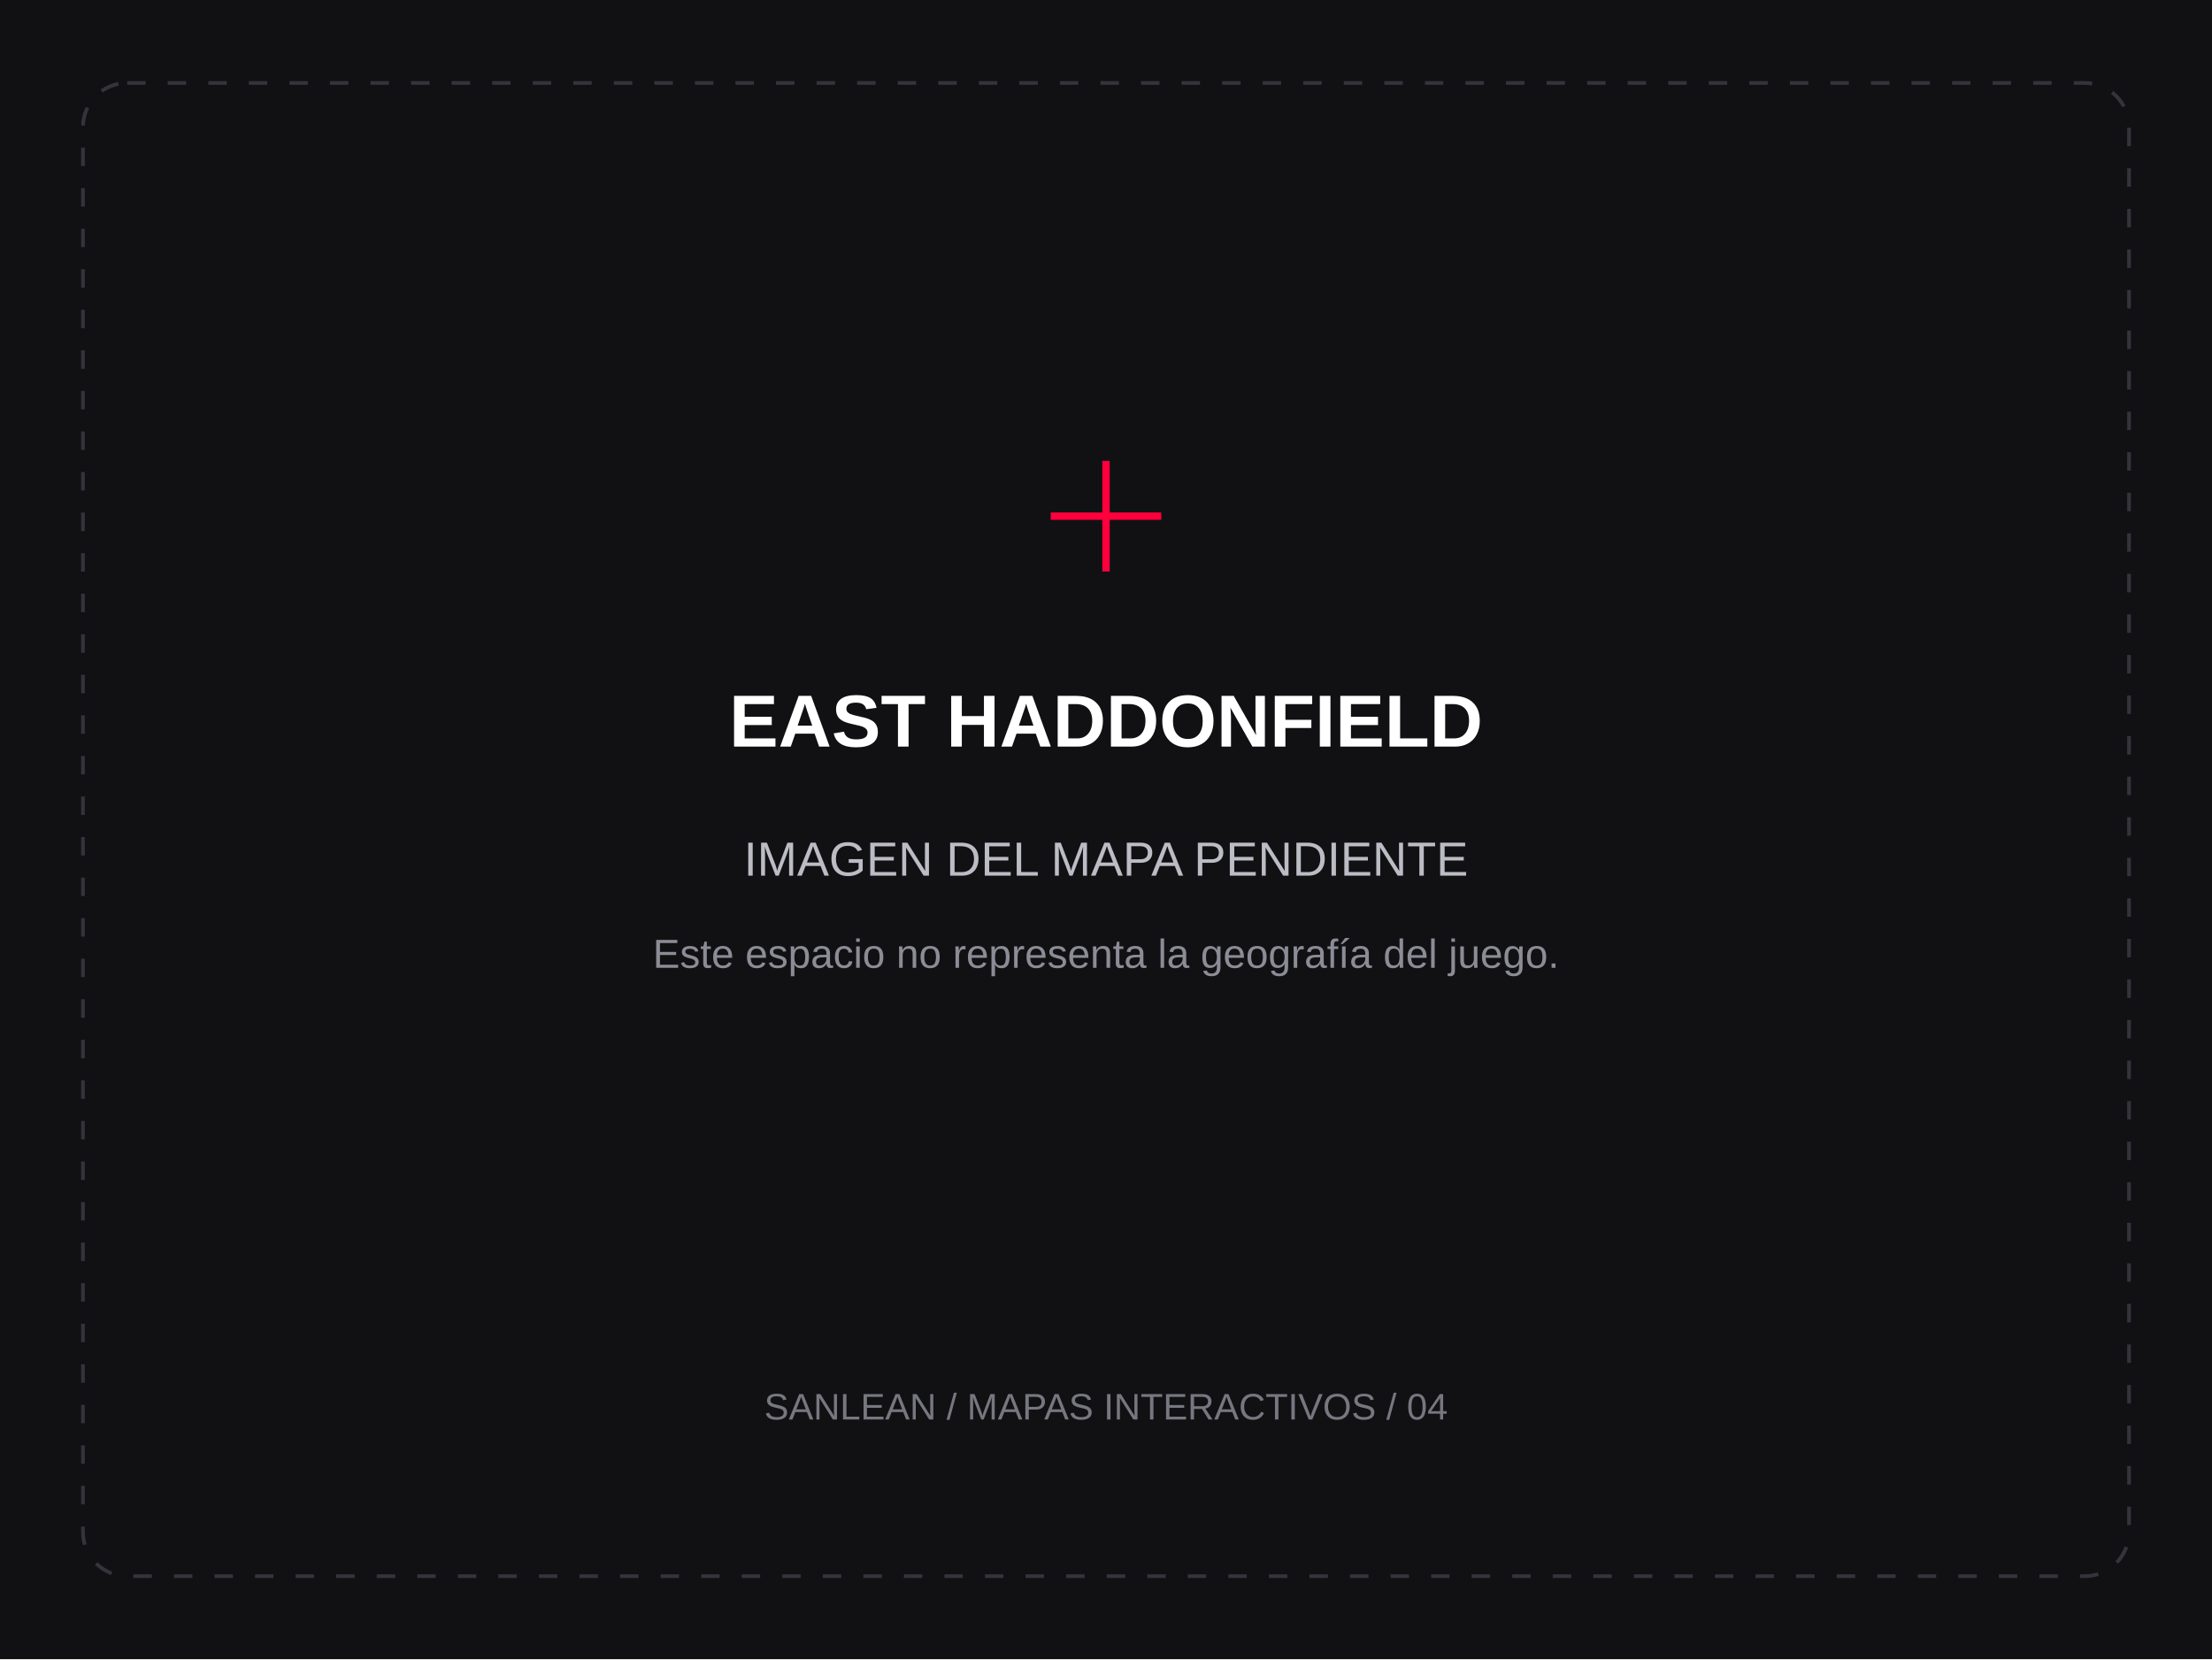
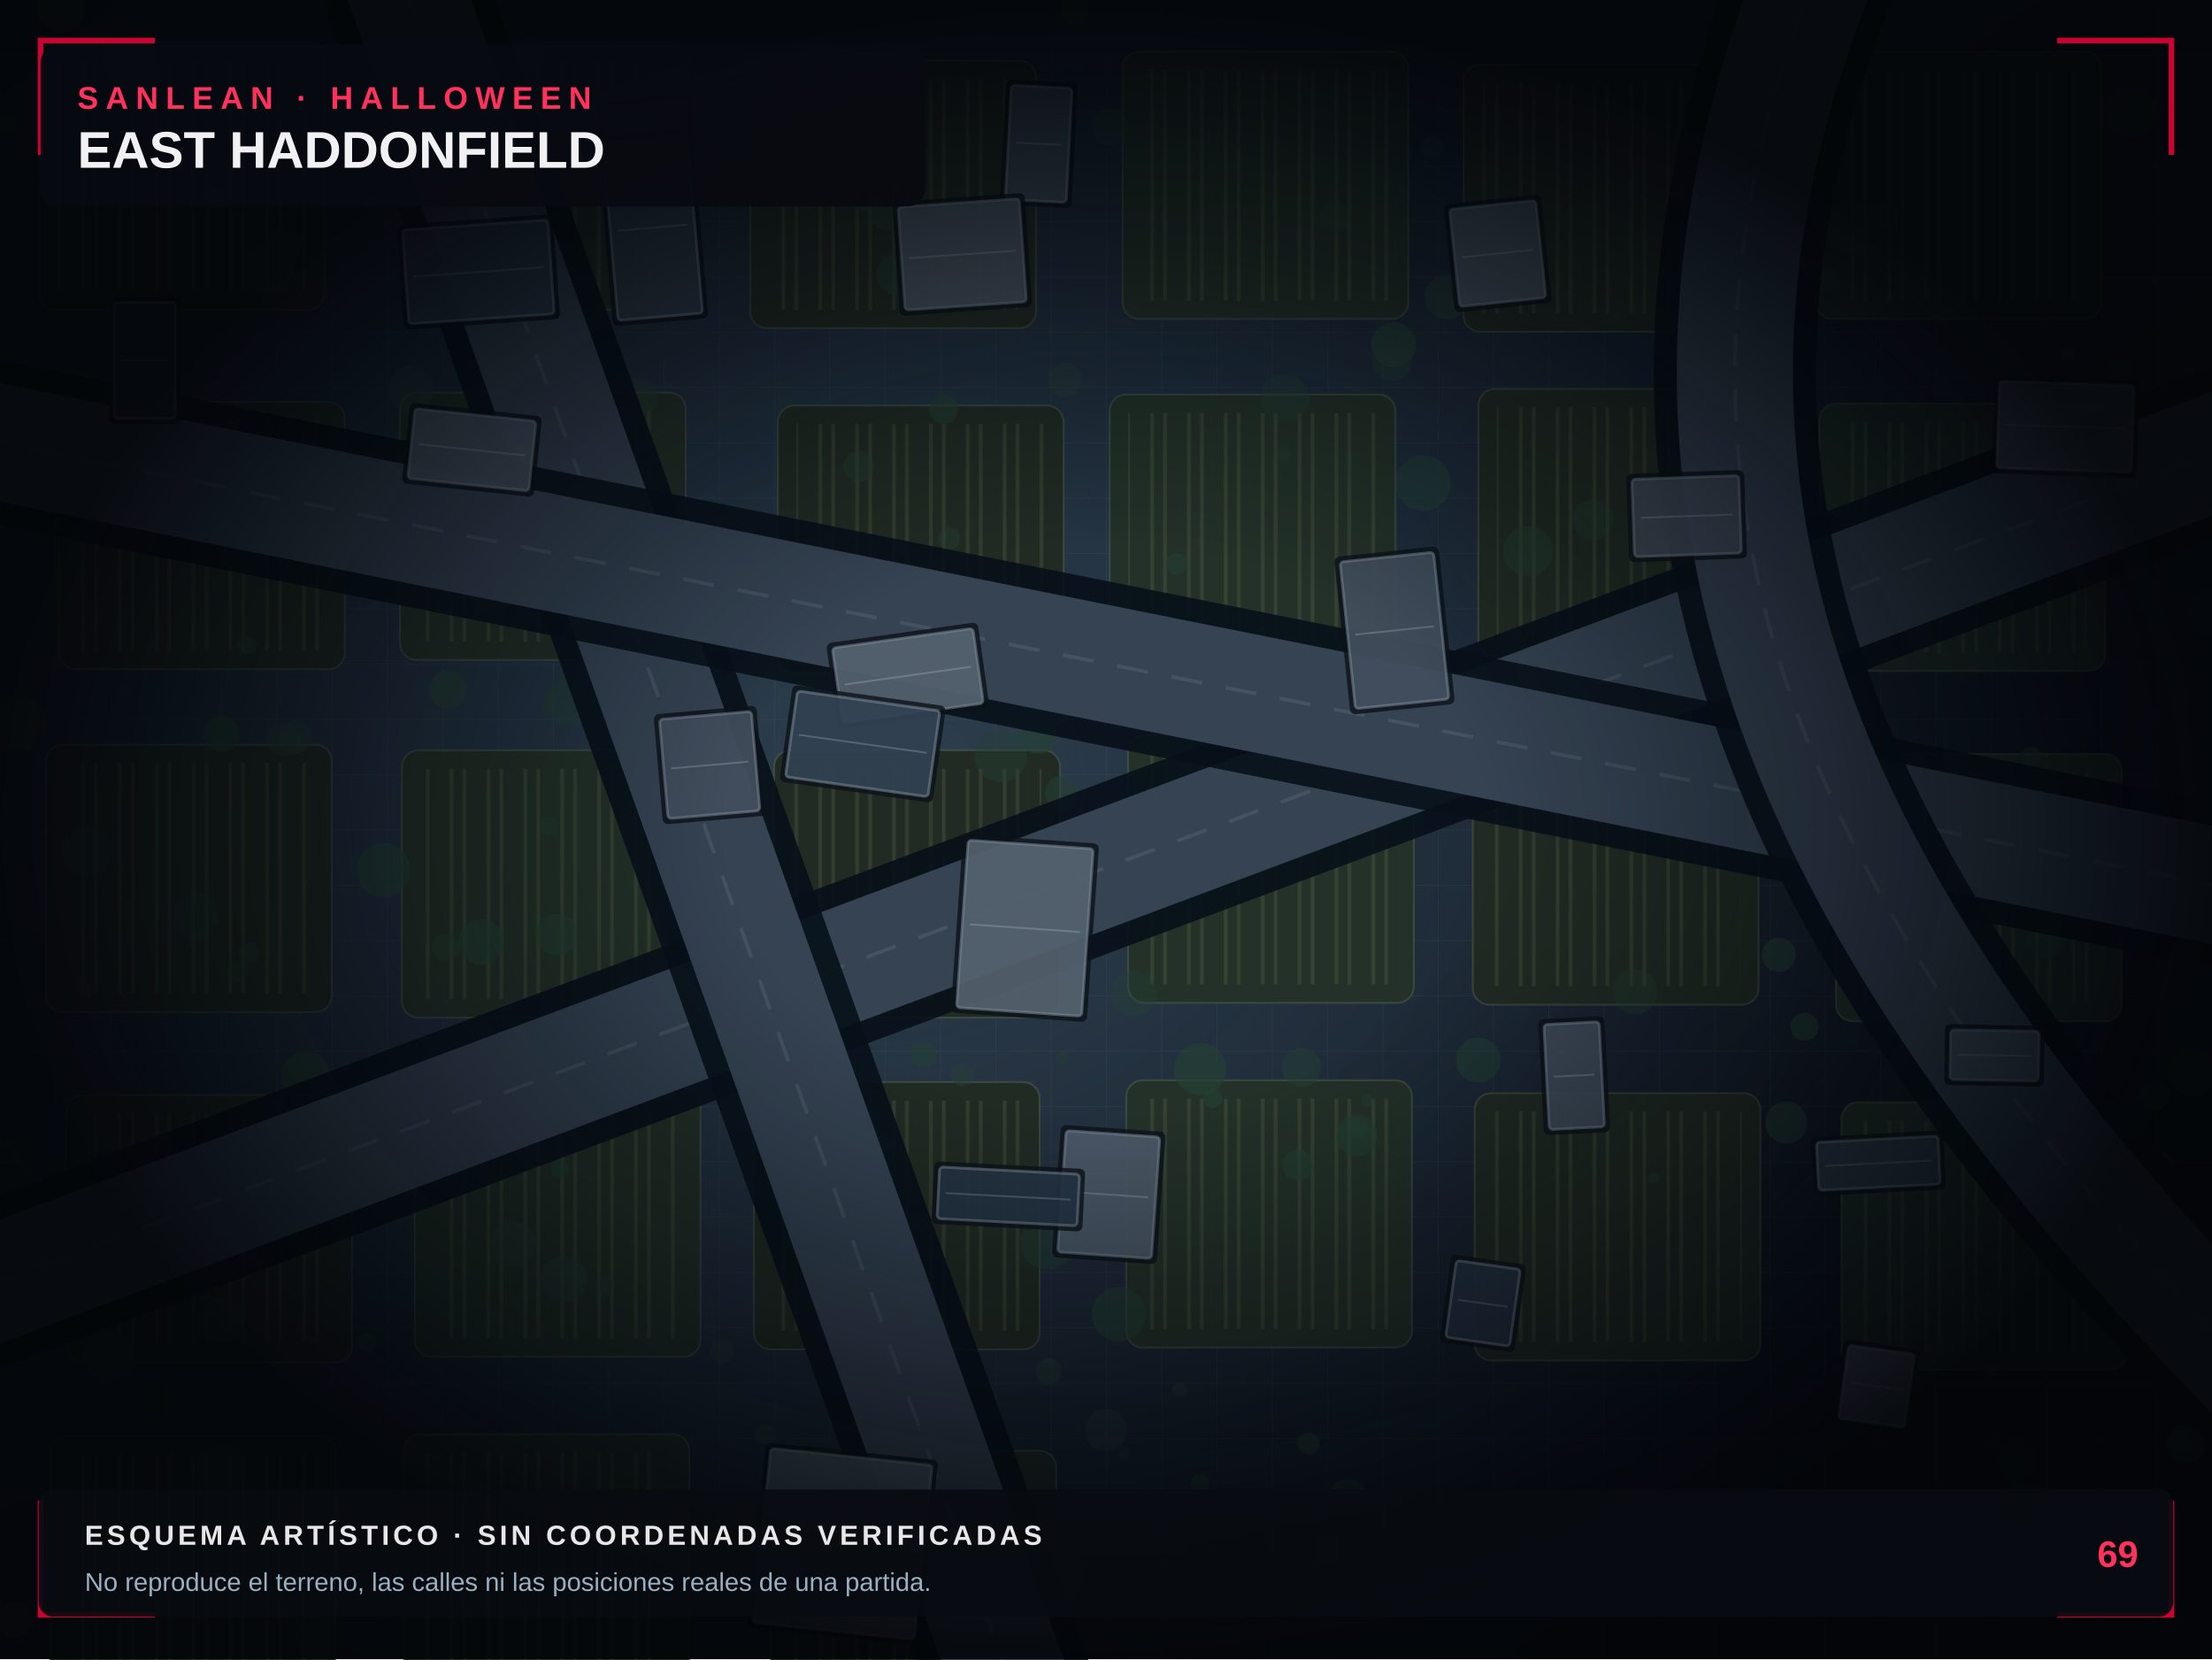
- <svg xmlns="http://www.w3.org/2000/svg" width="1200" height="900" viewBox="0 0 1200 900" role="img" aria-label="East Haddonfield: imagen de mapa pendiente">
-   <rect width="1200" height="900" fill="#111114" />
-   <rect x="45" y="45" width="1110" height="810" rx="24" fill="none" stroke="#34343b" stroke-width="2" stroke-dasharray="10 12" />
-   <path d="M570 280h60m-30-30v60" stroke="#ff003c" stroke-width="4" />
-   <text x="600" y="405" text-anchor="middle" fill="#fff" font-family="Arial,sans-serif" font-size="40" font-weight="700">EAST HADDONFIELD</text>
-   <text x="600" y="475" text-anchor="middle" fill="#bbbcc4" font-family="Arial,sans-serif" font-size="26">IMAGEN DEL MAPA PENDIENTE</text>
-   <text x="600" y="525" text-anchor="middle" fill="#8c8c96" font-family="Arial,sans-serif" font-size="22">Este espacio no representa la geografía del juego.</text>
-   <text x="600" y="770" text-anchor="middle" fill="#777780" font-family="Arial,sans-serif" font-size="20">SANLEAN / MAPAS INTERACTIVOS / 04</text>
+ <svg xmlns="http://www.w3.org/2000/svg" width="1200" height="900" viewBox="0 0 1200 900" role="img" aria-label="EAST HADDONFIELD: interpretación visual no geográfica, realizada por SanLean">
+   <defs>
+     <linearGradient id="night" x1="0" y1="0" x2="1" y2="1">
+       <stop stop-color="#101e2c" />
+       <stop offset=".55" stop-color="#121b28" />
+       <stop offset="1" stop-color="#070b13" />
+     </linearGradient>
+     <radialGradient id="glow">
+       <stop stop-color="#536e80" stop-opacity=".42" />
+       <stop offset="1" stop-color="#536e80" stop-opacity="0" />
+     </radialGradient>
+     <radialGradient id="vignette">
+       <stop offset=".34" stop-color="#01050a" stop-opacity="0" />
+       <stop offset="1" stop-color="#020408" stop-opacity=".91" />
+     </radialGradient>
+     <pattern id="lines" width="30" height="30" patternUnits="userSpaceOnUse">
+       <path d="M30 0H0V30" fill="none" stroke="#87a6ce" stroke-opacity=".065" stroke-width="1" />
+     </pattern>
+     <pattern id="crops" width="20" height="20" patternUnits="userSpaceOnUse">
+       <path d="M5 0V20M12 0V20" stroke="#7f875d" stroke-opacity=".28" stroke-width="2" />
+     </pattern>
+   </defs>
+   <rect width="1200" height="900" fill="url(#night)" />
+   <ellipse cx="480" cy="425" rx="650" ry="570" fill="url(#glow)" />
+   <rect width="1200" height="900" fill="url(#lines)" />
+   <g>
+     <rect x="21" y="23" width="155" height="145" rx="9" fill="#212b23" stroke="#53634e" stroke-opacity=".5" />
+     <rect x="31" y="33" width="135" height="125" fill="url(#crops)" opacity=".7" />
+   </g>
+   <g>
+     <rect x="219" y="23" width="155" height="145" rx="9" fill="#233128" stroke="#53634e" stroke-opacity=".5" />
+     <rect x="229" y="33" width="135" height="125" fill="url(#crops)" opacity=".7" />
+   </g>
+   <g>
+     <rect x="407" y="33" width="155" height="145" rx="9" fill="#212b23" stroke="#53634e" stroke-opacity=".5" />
+     <rect x="417" y="43" width="135" height="125" fill="url(#crops)" opacity=".7" />
+   </g>
+   <g>
+     <rect x="609" y="28" width="155" height="145" rx="9" fill="#233128" stroke="#53634e" stroke-opacity=".5" />
+     <rect x="619" y="38" width="135" height="125" fill="url(#crops)" opacity=".7" />
+   </g>
+   <g>
+     <rect x="794" y="35" width="155" height="145" rx="9" fill="#212b23" stroke="#53634e" stroke-opacity=".5" />
+     <rect x="804" y="45" width="135" height="125" fill="url(#crops)" opacity=".7" />
+   </g>
+   <g>
+     <rect x="985" y="28" width="155" height="145" rx="9" fill="#233128" stroke="#53634e" stroke-opacity=".5" />
+     <rect x="995" y="38" width="135" height="125" fill="url(#crops)" opacity=".7" />
+   </g>
+   <g>
+     <rect x="32" y="218" width="155" height="145" rx="9" fill="#212b23" stroke="#53634e" stroke-opacity=".5" />
+     <rect x="42" y="228" width="135" height="125" fill="url(#crops)" opacity=".7" />
+   </g>
+   <g>
+     <rect x="217" y="213" width="155" height="145" rx="9" fill="#233128" stroke="#53634e" stroke-opacity=".5" />
+     <rect x="227" y="223" width="135" height="125" fill="url(#crops)" opacity=".7" />
+   </g>
+   <g>
+     <rect x="422" y="220" width="155" height="145" rx="9" fill="#212b23" stroke="#53634e" stroke-opacity=".5" />
+     <rect x="432" y="230" width="135" height="125" fill="url(#crops)" opacity=".7" />
+   </g>
+   <g>
+     <rect x="602" y="214" width="155" height="145" rx="9" fill="#233128" stroke="#53634e" stroke-opacity=".5" />
+     <rect x="612" y="224" width="135" height="125" fill="url(#crops)" opacity=".7" />
+   </g>
+   <g>
+     <rect x="802" y="211" width="155" height="145" rx="9" fill="#212b23" stroke="#53634e" stroke-opacity=".5" />
+     <rect x="812" y="221" width="135" height="125" fill="url(#crops)" opacity=".7" />
+   </g>
+   <g>
+     <rect x="987" y="219" width="155" height="145" rx="9" fill="#233128" stroke="#53634e" stroke-opacity=".5" />
+     <rect x="997" y="229" width="135" height="125" fill="url(#crops)" opacity=".7" />
+   </g>
+   <g>
+     <rect x="25" y="404" width="155" height="145" rx="9" fill="#212b23" stroke="#53634e" stroke-opacity=".5" />
+     <rect x="35" y="414" width="135" height="125" fill="url(#crops)" opacity=".7" />
+   </g>
+   <g>
+     <rect x="218" y="407" width="155" height="145" rx="9" fill="#233128" stroke="#53634e" stroke-opacity=".5" />
+     <rect x="228" y="417" width="135" height="125" fill="url(#crops)" opacity=".7" />
+   </g>
+   <g>
+     <rect x="420" y="407" width="155" height="145" rx="9" fill="#212b23" stroke="#53634e" stroke-opacity=".5" />
+     <rect x="430" y="417" width="135" height="125" fill="url(#crops)" opacity=".7" />
+   </g>
+   <g>
+     <rect x="612" y="399" width="155" height="145" rx="9" fill="#233128" stroke="#53634e" stroke-opacity=".5" />
+     <rect x="622" y="409" width="135" height="125" fill="url(#crops)" opacity=".7" />
+   </g>
+   <g>
+     <rect x="799" y="400" width="155" height="145" rx="9" fill="#212b23" stroke="#53634e" stroke-opacity=".5" />
+     <rect x="809" y="410" width="135" height="125" fill="url(#crops)" opacity=".7" />
+   </g>
+   <g>
+     <rect x="996" y="409" width="155" height="145" rx="9" fill="#233128" stroke="#53634e" stroke-opacity=".5" />
+     <rect x="1006" y="419" width="135" height="125" fill="url(#crops)" opacity=".7" />
+   </g>
+   <g>
+     <rect x="36" y="594" width="155" height="145" rx="9" fill="#212b23" stroke="#53634e" stroke-opacity=".5" />
+     <rect x="46" y="604" width="135" height="125" fill="url(#crops)" opacity=".7" />
+   </g>
+   <g>
+     <rect x="225" y="591" width="155" height="145" rx="9" fill="#233128" stroke="#53634e" stroke-opacity=".5" />
+     <rect x="235" y="601" width="135" height="125" fill="url(#crops)" opacity=".7" />
+   </g>
+   <g>
+     <rect x="409" y="587" width="155" height="145" rx="9" fill="#212b23" stroke="#53634e" stroke-opacity=".5" />
+     <rect x="419" y="597" width="135" height="125" fill="url(#crops)" opacity=".7" />
+   </g>
+   <g>
+     <rect x="611" y="586" width="155" height="145" rx="9" fill="#233128" stroke="#53634e" stroke-opacity=".5" />
+     <rect x="621" y="596" width="135" height="125" fill="url(#crops)" opacity=".7" />
+   </g>
+   <g>
+     <rect x="800" y="593" width="155" height="145" rx="9" fill="#212b23" stroke="#53634e" stroke-opacity=".5" />
+     <rect x="810" y="603" width="135" height="125" fill="url(#crops)" opacity=".7" />
+   </g>
+   <g>
+     <rect x="999" y="598" width="155" height="145" rx="9" fill="#233128" stroke="#53634e" stroke-opacity=".5" />
+     <rect x="1009" y="608" width="135" height="125" fill="url(#crops)" opacity=".7" />
+   </g>
+   <g>
+     <rect x="27" y="779" width="155" height="145" rx="9" fill="#212b23" stroke="#53634e" stroke-opacity=".5" />
+     <rect x="37" y="789" width="135" height="125" fill="url(#crops)" opacity=".7" />
+   </g>
+   <g>
+     <rect x="219" y="778" width="155" height="145" rx="9" fill="#233128" stroke="#53634e" stroke-opacity=".5" />
+     <rect x="229" y="788" width="135" height="125" fill="url(#crops)" opacity=".7" />
+   </g>
+   <g>
+     <rect x="418" y="787" width="155" height="145" rx="9" fill="#212b23" stroke="#53634e" stroke-opacity=".5" />
+     <rect x="428" y="797" width="135" height="125" fill="url(#crops)" opacity=".7" />
+   </g>
+   <circle cx="19" cy="392" r="4.4" fill="#244034" opacity="0.32" />
+   <circle cx="967" cy="359" r="4.4" fill="#244034" opacity="0.38" />
+   <circle cx="1041" cy="625" r="8.1" fill="#244034" opacity="0.53" />
+   <circle cx="713" cy="376" r="7.0" fill="#244034" opacity="0.46" />
+   <circle cx="756" cy="187" r="12.2" fill="#244034" opacity="0.65" />
+   <circle cx="63" cy="270" r="8.3" fill="#244034" opacity="0.34" />
+   <circle cx="550" cy="855" r="4.1" fill="#244034" opacity="0.60" />
+   <circle cx="1110" cy="509" r="10.9" fill="#244034" opacity="0.47" />
+   <circle cx="39" cy="214" r="13.9" fill="#244034" opacity="0.64" />
+   <circle cx="486" cy="471" r="3.5" fill="#244034" opacity="0.45" />
+   <circle cx="576" cy="574" r="3.4" fill="#244034" opacity="0.54" />
+   <circle cx="543" cy="410" r="14.2" fill="#244034" opacity="0.39" />
+   <circle cx="720" cy="841" r="6.0" fill="#244034" opacity="0.62" />
+   <circle cx="523" cy="790" r="5.8" fill="#244034" opacity="0.42" />
+   <circle cx="487" cy="149" r="11.3" fill="#244034" opacity="0.57" />
+   <circle cx="86" cy="760" r="9.1" fill="#244034" opacity="0.40" />
+   <circle cx="1177" cy="647" r="4.9" fill="#244034" opacity="0.54" />
+   <circle cx="829" cy="299" r="13.5" fill="#244034" opacity="0.50" />
+   <circle cx="766" cy="438" r="4.4" fill="#244034" opacity="0.39" />
+   <circle cx="969" cy="609" r="11.4" fill="#244034" opacity="0.60" />
+   <circle cx="488" cy="83" r="10.0" fill="#244034" opacity="0.46" />
+   <circle cx="4" cy="67" r="5.1" fill="#244034" opacity="0.62" />
+   <circle cx="980" cy="150" r="12.7" fill="#244034" opacity="0.48" />
+   <circle cx="153" cy="134" r="10.0" fill="#244034" opacity="0.57" />
+   <circle cx="7" cy="630" r="12.3" fill="#244034" opacity="0.43" />
+   <circle cx="965" cy="518" r="9.2" fill="#244034" opacity="0.63" />
+   <circle cx="160" cy="400" r="9.0" fill="#244034" opacity="0.50" />
+   <circle cx="306" cy="694" r="12.6" fill="#244034" opacity="0.56" />
+   <circle cx="134" cy="350" r="4.9" fill="#244034" opacity="0.64" />
+   <circle cx="522" cy="583" r="6.3" fill="#244034" opacity="0.46" />
+   <circle cx="772" cy="262" r="15.0" fill="#244034" opacity="0.57" />
+   <circle cx="574" cy="385" r="7.7" fill="#244034" opacity="0.64" />
+   <circle cx="696" cy="246" r="4.3" fill="#244034" opacity="0.33" />
+   <circle cx="553" cy="464" r="10.2" fill="#244034" opacity="0.66" />
+   <circle cx="698" cy="431" r="14.6" fill="#244034" opacity="0.39" />
+   <circle cx="563" cy="399" r="10.0" fill="#244034" opacity="0.61" />
+   <circle cx="120" cy="716" r="12.6" fill="#244034" opacity="0.59" />
+   <circle cx="1183" cy="782" r="6.1" fill="#244034" opacity="0.55" />
+   <circle cx="802" cy="575" r="12.2" fill="#244034" opacity="0.51" />
+   <circle cx="706" cy="579" r="10.6" fill="#244034" opacity="0.47" />
+   <circle cx="607" cy="713" r="14.7" fill="#244034" opacity="0.57" />
+   <circle cx="1149" cy="840" r="8.3" fill="#244034" opacity="0.45" />
+   <circle cx="515" cy="292" r="6.0" fill="#244034" opacity="0.42" />
+   <circle cx="243" cy="374" r="10.3" fill="#244034" opacity="0.66" />
+   <circle cx="106" cy="497" r="12.6" fill="#244034" opacity="0.34" />
+   <circle cx="588" cy="473" r="9.6" fill="#244034" opacity="0.52" />
+   <circle cx="602" cy="69" r="10.0" fill="#244034" opacity="0.46" />
+   <circle cx="1197" cy="697" r="5.7" fill="#244034" opacity="0.50" />
+   <circle cx="1094" cy="793" r="10.6" fill="#244034" opacity="0.43" />
+   <circle cx="201" cy="110" r="3.7" fill="#244034" opacity="0.60" />
+   <circle cx="1141" cy="434" r="3.6" fill="#244034" opacity="0.36" />
+   <circle cx="344" cy="380" r="10.7" fill="#244034" opacity="0.47" />
+   <circle cx="145" cy="146" r="13.7" fill="#244034" opacity="0.61" />
+   <circle cx="434" cy="827" r="6.3" fill="#244034" opacity="0.39" />
+   <circle cx="697" cy="216" r="13.3" fill="#244034" opacity="0.37" />
+   <circle cx="392" cy="733" r="6.4" fill="#244034" opacity="0.35" />
+   <circle cx="308" cy="381" r="12.6" fill="#244034" opacity="0.50" />
+   <circle cx="651" cy="805" r="5.2" fill="#244034" opacity="0.37" />
+   <circle cx="298" cy="197" r="14.9" fill="#244034" opacity="0.49" />
+   <circle cx="755" cy="196" r="10.7" fill="#244034" opacity="0.39" />
+   <circle cx="681" cy="356" r="6.2" fill="#244034" opacity="0.36" />
+   <circle cx="710" cy="783" r="6.0" fill="#244034" opacity="0.58" />
+   <circle cx="208" cy="472" r="14.6" fill="#244034" opacity="0.65" />
+   <circle cx="328" cy="697" r="4.3" fill="#244034" opacity="0.55" />
+   <circle cx="390" cy="517" r="10.8" fill="#244034" opacity="0.66" />
+   <circle cx="135" cy="517" r="5.8" fill="#244034" opacity="0.47" />
+   <circle cx="302" cy="507" r="11.2" fill="#244034" opacity="0.54" />
+   <circle cx="261" cy="511" r="12.3" fill="#244034" opacity="0.62" />
+   <circle cx="156" cy="258" r="10.0" fill="#244034" opacity="0.54" />
+   <circle cx="897" cy="639" r="3.1" fill="#244034" opacity="0.50" />
+   <circle cx="446" cy="87" r="5.7" fill="#244034" opacity="0.49" />
+   <circle cx="736" cy="612" r="5.8" fill="#244034" opacity="0.48" />
+   <circle cx="278" cy="675" r="12.6" fill="#244034" opacity="0.41" />
+   <circle cx="583" cy="6" r="7.3" fill="#244034" opacity="0.60" />
+   <circle cx="864" cy="282" r="11.0" fill="#244034" opacity="0.34" />
+   <circle cx="141" cy="231" r="8.0" fill="#244034" opacity="0.57" />
+   <circle cx="1002" cy="123" r="14.2" fill="#244034" opacity="0.39" />
+   <circle cx="1173" cy="262" r="12.5" fill="#244034" opacity="0.34" />
+   <circle cx="120" cy="797" r="13.9" fill="#244034" opacity="0.59" />
+   <circle cx="242" cy="514" r="7.5" fill="#244034" opacity="0.43" />
+   <circle cx="501" cy="572" r="7.0" fill="#244034" opacity="0.57" />
+   <circle cx="1017" cy="492" r="7.6" fill="#244034" opacity="0.52" />
+   <circle cx="287" cy="29" r="8.4" fill="#244034" opacity="0.58" />
+   <circle cx="565" cy="75" r="4.6" fill="#244034" opacity="0.54" />
+   <circle cx="47" cy="462" r="13.5" fill="#244034" opacity="0.46" />
+   <circle cx="8" cy="879" r="9.5" fill="#244034" opacity="0.63" />
+   <circle cx="129" cy="527" r="5.9" fill="#244034" opacity="0.39" />
+   <circle cx="1164" cy="455" r="8.5" fill="#244034" opacity="0.54" />
+   <circle cx="785" cy="161" r="12.2" fill="#244034" opacity="0.58" />
+   <circle cx="1156" cy="61" r="13.2" fill="#244034" opacity="0.38" />
+   <circle cx="269" cy="44" r="8.8" fill="#244034" opacity="0.34" />
+   <circle cx="600" cy="776" r="11.5" fill="#244034" opacity="0.38" />
+   <circle cx="512" cy="222" r="7.8" fill="#244034" opacity="0.58" />
+   <circle cx="166" cy="584" r="13.6" fill="#244034" opacity="0.61" />
+   <circle cx="1169" cy="594" r="8.0" fill="#244034" opacity="0.50" />
+   <circle cx="1114" cy="500" r="10.4" fill="#244034" opacity="0.53" />
+   <circle cx="47" cy="537" r="4.1" fill="#244034" opacity="0.49" />
+   <circle cx="210" cy="863" r="15.0" fill="#244034" opacity="0.39" />
+   <circle cx="1102" cy="410" r="5.1" fill="#244034" opacity="0.56" />
+   <circle cx="605" cy="382" r="4.5" fill="#244034" opacity="0.49" />
+   <circle cx="11" cy="393" r="14.7" fill="#244034" opacity="0.55" />
+   <circle cx="304" cy="634" r="5.0" fill="#244034" opacity="0.61" />
+   <circle cx="128" cy="300" r="9.8" fill="#244034" opacity="0.65" />
+   <circle cx="199" cy="728" r="5.1" fill="#244034" opacity="0.64" />
+   <circle cx="1199" cy="332" r="12.0" fill="#244034" opacity="0.35" />
+   <circle cx="483" cy="113" r="12.3" fill="#244034" opacity="0.44" />
+   <circle cx="469" cy="101" r="13.6" fill="#244034" opacity="0.60" />
+   <circle cx="1033" cy="553" r="9.7" fill="#244034" opacity="0.46" />
+   <circle cx="154" cy="401" r="9.2" fill="#244034" opacity="0.45" />
+   <circle cx="974" cy="50" r="8.2" fill="#244034" opacity="0.61" />
+   <circle cx="887" cy="538" r="12.2" fill="#244034" opacity="0.36" />
+   <circle cx="1019" cy="332" r="11.1" fill="#244034" opacity="0.33" />
+   <circle cx="346" cy="216" r="10.3" fill="#244034" opacity="0.49" />
+   <circle cx="174" cy="888" r="12.9" fill="#244034" opacity="0.50" />
+   <circle cx="651" cy="580" r="14.2" fill="#244034" opacity="0.64" />
+   <circle cx="30" cy="264" r="7.8" fill="#244034" opacity="0.45" />
+   <circle cx="542" cy="813" r="7.6" fill="#244034" opacity="0.37" />
+   <circle cx="1022" cy="117" r="8.4" fill="#244034" opacity="0.36" />
+   <circle cx="1122" cy="192" r="3.8" fill="#244034" opacity="0.63" />
+   <circle cx="267" cy="320" r="13.2" fill="#244034" opacity="0.63" />
+   <circle cx="1187" cy="202" r="3.3" fill="#244034" opacity="0.52" />
+   <circle cx="576" cy="430" r="9.0" fill="#244034" opacity="0.55" />
+   <circle cx="120" cy="398" r="9.9" fill="#244034" opacity="0.65" />
+   <circle cx="638" cy="306" r="5.9" fill="#244034" opacity="0.50" />
+   <circle cx="1172" cy="632" r="7.7" fill="#244034" opacity="0.66" />
+   <circle cx="1186" cy="783" r="10.8" fill="#244034" opacity="0.64" />
+   <circle cx="704" cy="632" r="8.4" fill="#244034" opacity="0.57" />
+   <circle cx="731" cy="813" r="10.7" fill="#244034" opacity="0.40" />
+   <circle cx="615" cy="539" r="12.5" fill="#244034" opacity="0.36" />
+   <circle cx="73" cy="46" r="13.3" fill="#244034" opacity="0.65" />
+   <circle cx="742" cy="597" r="3.5" fill="#244034" opacity="0.39" />
+   <circle cx="1190" cy="581" r="13.4" fill="#244034" opacity="0.52" />
+   <circle cx="33" cy="5" r="12.8" fill="#244034" opacity="0.62" />
+   <circle cx="499" cy="663" r="5.4" fill="#244034" opacity="0.58" />
+   <circle cx="494" cy="319" r="13.6" fill="#244034" opacity="0.42" />
+   <circle cx="492" cy="147" r="5.4" fill="#244034" opacity="0.44" />
+   <circle cx="717" cy="815" r="4.9" fill="#244034" opacity="0.59" />
+   <circle cx="146" cy="606" r="10.9" fill="#244034" opacity="0.56" />
+   <circle cx="578" cy="206" r="9.1" fill="#244034" opacity="0.44" />
+   <circle cx="116" cy="107" r="6.3" fill="#244034" opacity="0.64" />
+   <circle cx="309" cy="213" r="7.6" fill="#244034" opacity="0.55" />
+   <circle cx="1088" cy="633" r="14.4" fill="#244034" opacity="0.40" />
+   <circle cx="1150" cy="201" r="6.0" fill="#244034" opacity="0.58" />
+   <circle cx="124" cy="270" r="13.3" fill="#244034" opacity="0.37" />
+   <circle cx="374" cy="858" r="12.8" fill="#244034" opacity="0.36" />
+   <circle cx="569" cy="744" r="7.2" fill="#244034" opacity="0.43" />
+   <circle cx="1080" cy="743" r="4.1" fill="#244034" opacity="0.49" />
+   <circle cx="736" cy="616" r="11.1" fill="#244034" opacity="0.53" />
+   <circle cx="777" cy="80" r="6.3" fill="#244034" opacity="0.36" />
+   <circle cx="973" cy="235" r="8.7" fill="#244034" opacity="0.34" />
+   <circle cx="724" cy="118" r="8.0" fill="#244034" opacity="0.54" />
+   <circle cx="298" cy="448" r="5.2" fill="#244034" opacity="0.42" />
+   <circle cx="59" cy="736" r="14.1" fill="#244034" opacity="0.51" />
+   <circle cx="607" cy="458" r="4.4" fill="#244034" opacity="0.43" />
+   <circle cx="1098" cy="817" r="13.5" fill="#244034" opacity="0.35" />
+   <circle cx="466" cy="253" r="8.4" fill="#244034" opacity="0.40" />
+   <circle cx="608" cy="467" r="4.3" fill="#244034" opacity="0.61" />
+   <circle cx="68" cy="374" r="3.4" fill="#244034" opacity="0.38" />
+   <circle cx="658" cy="596" r="5.1" fill="#244034" opacity="0.62" />
+   <circle cx="574" cy="856" r="14.0" fill="#244034" opacity="0.65" />
+   <circle cx="640" cy="754" r="4.1" fill="#244034" opacity="0.46" />
+   <circle cx="223" cy="211" r="12.6" fill="#244034" opacity="0.48" />
+   <circle cx="471" cy="625" r="13.7" fill="#244034" opacity="0.32" />
+   <circle cx="415" cy="778" r="5.7" fill="#244034" opacity="0.37" />
+   <circle cx="568" cy="674" r="14.6" fill="#244034" opacity="0.45" />
+   <circle cx="180" cy="620" r="10.1" fill="#244034" opacity="0.50" />
+   <circle cx="992" cy="152" r="6.5" fill="#244034" opacity="0.58" />
+   <circle cx="610" cy="788" r="3.3" fill="#244034" opacity="0.35" />
+   <circle cx="979" cy="557" r="7.6" fill="#244034" opacity="0.64" />
+   <circle cx="70" cy="30" r="14.9" fill="#244034" opacity="0.52" />
+   <path d="M-120 740 L1350 190" fill="none" stroke="#071018" stroke-width="88" opacity=".9" stroke-linecap="round" />
+   <path d="M-120 740 L1350 190" fill="none" stroke="#354353" stroke-width="63" stroke-linecap="round" />
+   <path d="M-120 740 L1350 190" fill="none" stroke="#aeb9c5" stroke-opacity=".13" stroke-width="2" stroke-dasharray="17 13" />
+   <path d="M190 -90 L590 1030" fill="none" stroke="#071018" stroke-width="88" opacity=".9" stroke-linecap="round" />
+   <path d="M190 -90 L590 1030" fill="none" stroke="#354353" stroke-width="63" stroke-linecap="round" />
+   <path d="M190 -90 L590 1030" fill="none" stroke="#aeb9c5" stroke-opacity=".13" stroke-width="2" stroke-dasharray="17 13" />
+   <path d="M-100 220 L1300 500" fill="none" stroke="#071018" stroke-width="88" opacity=".9" stroke-linecap="round" />
+   <path d="M-100 220 L1300 500" fill="none" stroke="#354353" stroke-width="63" stroke-linecap="round" />
+   <path d="M-100 220 L1300 500" fill="none" stroke="#aeb9c5" stroke-opacity=".13" stroke-width="2" stroke-dasharray="17 13" />
+   <path d="M1000 -50 C850 280 1000 540 1300 820" fill="none" stroke="#071018" stroke-width="88" opacity=".9" stroke-linecap="round" />
+   <path d="M1000 -50 C850 280 1000 540 1300 820" fill="none" stroke="#354353" stroke-width="63" stroke-linecap="round" />
+   <path d="M1000 -50 C850 280 1000 540 1300 820" fill="none" stroke="#aeb9c5" stroke-opacity=".13" stroke-width="2" stroke-dasharray="17 13" />
+   <g transform="rotate(0 78.5 195.5)">
+     <rect x="59" y="161" width="39" height="69" rx="3" fill="#0b1118" opacity=".8" />
+     <rect x="62" y="164" width="33" height="63" rx="2" fill="#304459" opacity=".65" stroke="#b2c4d8" stroke-opacity=".55" stroke-width="1.5" />
+     <path d="M66 195.5H91" stroke="#d5dfed" stroke-opacity=".22" />
+   </g>
+   <g transform="rotate(-2 915 280)">
+     <rect x="883" y="256" width="64" height="48" rx="3" fill="#0b1118" opacity=".8" />
+     <rect x="886" y="259" width="58" height="42" rx="2" fill="#596979" opacity=".65" stroke="#b2c4d8" stroke-opacity=".55" stroke-width="1.5" />
+     <path d="M890 280H940" stroke="#d5dfed" stroke-opacity=".22" />
+   </g>
+   <g transform="rotate(-4 259.5 147.5)">
+     <rect x="217" y="119" width="85" height="57" rx="3" fill="#0b1118" opacity=".8" />
+     <rect x="220" y="122" width="79" height="51" rx="2" fill="#405568" opacity=".65" stroke="#b2c4d8" stroke-opacity=".55" stroke-width="1.5" />
+     <path d="M224 147.5H295" stroke="#d5dfed" stroke-opacity=".22" />
+   </g>
+   <g transform="rotate(3 563.5 78)">
+     <rect x="544" y="44" width="39" height="68" rx="3" fill="#0b1118" opacity=".8" />
+     <rect x="547" y="47" width="33" height="62" rx="2" fill="#596979" opacity=".65" stroke="#b2c4d8" stroke-opacity=".55" stroke-width="1.5" />
+     <path d="M551 78H576" stroke="#d5dfed" stroke-opacity=".22" />
+   </g>
+   <g transform="rotate(-5 351 75)">
+     <rect x="326" y="53" width="50" height="44" rx="3" fill="#0b1118" opacity=".8" />
+     <rect x="329" y="56" width="44" height="38" rx="2" fill="#304459" opacity=".65" stroke="#b2c4d8" stroke-opacity=".55" stroke-width="1.5" />
+     <path d="M333 75H369" stroke="#d5dfed" stroke-opacity=".22" />
+   </g>
+   <g transform="rotate(1 1082 572.5)">
+     <rect x="1055" y="556" width="54" height="33" rx="3" fill="#0b1118" opacity=".8" />
+     <rect x="1058" y="559" width="48" height="27" rx="2" fill="#68798c" opacity=".65" stroke="#b2c4d8" stroke-opacity=".55" stroke-width="1.5" />
+     <path d="M1062 572.5H1102" stroke="#d5dfed" stroke-opacity=".22" />
+   </g>
+   <g transform="rotate(8 1018 752)">
+     <rect x="997" y="729" width="42" height="46" rx="3" fill="#0b1118" opacity=".8" />
+     <rect x="1000" y="732" width="36" height="40" rx="2" fill="#718292" opacity=".65" stroke="#b2c4d8" stroke-opacity=".55" stroke-width="1.5" />
+     <path d="M1004 752H1032" stroke="#d5dfed" stroke-opacity=".22" />
+   </g>
+   <g transform="rotate(-8 492.5 366.5)">
+     <rect x="451" y="343" width="83" height="47" rx="3" fill="#0b1118" opacity=".8" />
+     <rect x="454" y="346" width="77" height="41" rx="2" fill="#718292" opacity=".65" stroke="#b2c4d8" stroke-opacity=".55" stroke-width="1.5" />
+     <path d="M458 366.5H527" stroke="#d5dfed" stroke-opacity=".22" />
+   </g>
+   <g transform="rotate(-6 756.5 342)">
+     <rect x="728" y="299" width="57" height="86" rx="3" fill="#0b1118" opacity=".8" />
+     <rect x="731" y="302" width="51" height="80" rx="2" fill="#596979" opacity=".65" stroke="#b2c4d8" stroke-opacity=".55" stroke-width="1.5" />
+     <path d="M735 342H778" stroke="#d5dfed" stroke-opacity=".22" />
+   </g>
+   <g transform="rotate(6 256 244)">
+     <rect x="220" y="222" width="72" height="44" rx="3" fill="#0b1118" opacity=".8" />
+     <rect x="223" y="225" width="66" height="38" rx="2" fill="#68798c" opacity=".65" stroke="#b2c4d8" stroke-opacity=".55" stroke-width="1.5" />
+     <path d="M227 244H285" stroke="#d5dfed" stroke-opacity=".22" />
+   </g>
+   <g transform="rotate(4 556 503.5)">
+     <rect x="519" y="455" width="74" height="97" rx="3" fill="#0b1118" opacity=".8" />
+     <rect x="522" y="458" width="68" height="91" rx="2" fill="#718292" opacity=".65" stroke="#b2c4d8" stroke-opacity=".55" stroke-width="1.5" />
+     <path d="M526 503.5H586" stroke="#d5dfed" stroke-opacity=".22" />
+   </g>
+   <g transform="rotate(2 1120.5 231.5)">
+     <rect x="1081" y="205" width="79" height="53" rx="3" fill="#0b1118" opacity=".8" />
+     <rect x="1084" y="208" width="73" height="47" rx="2" fill="#68798c" opacity=".65" stroke="#b2c4d8" stroke-opacity=".55" stroke-width="1.5" />
+     <path d="M1088 231.5H1153" stroke="#d5dfed" stroke-opacity=".22" />
+   </g>
+   <g transform="rotate(-5 385 415)">
+     <rect x="357" y="385" width="56" height="60" rx="3" fill="#0b1118" opacity=".8" />
+     <rect x="360" y="388" width="50" height="54" rx="2" fill="#596979" opacity=".65" stroke="#b2c4d8" stroke-opacity=".55" stroke-width="1.5" />
+     <path d="M364 415H406" stroke="#d5dfed" stroke-opacity=".22" />
+   </g>
+   <g transform="rotate(4 601.5 648)">
+     <rect x="573" y="612" width="57" height="72" rx="3" fill="#0b1118" opacity=".8" />
+     <rect x="576" y="615" width="51" height="66" rx="2" fill="#68798c" opacity=".65" stroke="#b2c4d8" stroke-opacity=".55" stroke-width="1.5" />
+     <path d="M580 648H623" stroke="#d5dfed" stroke-opacity=".22" />
+   </g>
+   <g transform="rotate(8 804.5 707)">
+     <rect x="784" y="683" width="41" height="48" rx="3" fill="#0b1118" opacity=".8" />
+     <rect x="787" y="686" width="35" height="42" rx="2" fill="#304459" opacity=".65" stroke="#b2c4d8" stroke-opacity=".55" stroke-width="1.5" />
+     <path d="M791 707H818" stroke="#d5dfed" stroke-opacity=".22" />
+   </g>
+   <g transform="rotate(6 457 837.5)">
+     <rect x="410" y="787" width="94" height="101" rx="3" fill="#0b1118" opacity=".8" />
+     <rect x="413" y="790" width="88" height="95" rx="2" fill="#68798c" opacity=".65" stroke="#b2c4d8" stroke-opacity=".55" stroke-width="1.5" />
+     <path d="M417 837.5H497" stroke="#d5dfed" stroke-opacity=".22" />
+   </g>
+   <g transform="rotate(-5 354 123.5)">
+     <rect x="328" y="72" width="52" height="103" rx="3" fill="#0b1118" opacity=".8" />
+     <rect x="331" y="75" width="46" height="97" rx="2" fill="#405568" opacity=".65" stroke="#b2c4d8" stroke-opacity=".55" stroke-width="1.5" />
+     <path d="M335 123.5H373" stroke="#d5dfed" stroke-opacity=".22" />
+   </g>
+   <g transform="rotate(-4 522 138)">
+     <rect x="486" y="107" width="72" height="62" rx="3" fill="#0b1118" opacity=".8" />
+     <rect x="489" y="110" width="66" height="56" rx="2" fill="#68798c" opacity=".65" stroke="#b2c4d8" stroke-opacity=".55" stroke-width="1.5" />
+     <path d="M493 138H551" stroke="#d5dfed" stroke-opacity=".22" />
+   </g>
+   <g transform="rotate(8 468 403.5)">
+     <rect x="426" y="377" width="84" height="53" rx="3" fill="#0b1118" opacity=".8" />
+     <rect x="429" y="380" width="78" height="47" rx="2" fill="#405568" opacity=".65" stroke="#b2c4d8" stroke-opacity=".55" stroke-width="1.5" />
+     <path d="M433 403.5H503" stroke="#d5dfed" stroke-opacity=".22" />
+   </g>
+   <g transform="rotate(-3 1019 631)">
+     <rect x="983" y="615" width="72" height="32" rx="3" fill="#0b1118" opacity=".8" />
+     <rect x="986" y="618" width="66" height="26" rx="2" fill="#405568" opacity=".65" stroke="#b2c4d8" stroke-opacity=".55" stroke-width="1.5" />
+     <path d="M990 631H1048" stroke="#d5dfed" stroke-opacity=".22" />
+   </g>
+   <g transform="rotate(3 547 649)">
+     <rect x="506" y="632" width="82" height="34" rx="3" fill="#0b1118" opacity=".8" />
+     <rect x="509" y="635" width="76" height="28" rx="2" fill="#304459" opacity=".65" stroke="#b2c4d8" stroke-opacity=".55" stroke-width="1.5" />
+     <path d="M513 649H581" stroke="#d5dfed" stroke-opacity=".22" />
+   </g>
+   <g transform="rotate(-3 854 583.5)">
+     <rect x="836" y="552" width="36" height="63" rx="3" fill="#0b1118" opacity=".8" />
+     <rect x="839" y="555" width="30" height="57" rx="2" fill="#596979" opacity=".65" stroke="#b2c4d8" stroke-opacity=".55" stroke-width="1.5" />
+     <path d="M843 583.5H865" stroke="#d5dfed" stroke-opacity=".22" />
+   </g>
+   <g transform="rotate(-6 812.5 137.5)">
+     <rect x="786" y="108" width="53" height="59" rx="3" fill="#0b1118" opacity=".8" />
+     <rect x="789" y="111" width="47" height="53" rx="2" fill="#68798c" opacity=".65" stroke="#b2c4d8" stroke-opacity=".55" stroke-width="1.5" />
+     <path d="M793 137.5H832" stroke="#d5dfed" stroke-opacity=".22" />
+   </g>
+   <rect width="1200" height="900" fill="url(#vignette)" />
+   <path d="M22 84V22H84M1116 22h62v62M22 814v62h62M1116 876h62v-62" stroke="#ff003c" stroke-width="3" fill="none" stroke-opacity=".8" />
+   <rect x="22" y="24" width="480" height="88" rx="10" fill="#070a10" opacity=".94" />
+   <text x="42" y="59" font-family="Arial,sans-serif" font-size="17" font-weight="800" letter-spacing="4" fill="#ff315d">SANLEAN · HALLOWEEN</text>
+   <text x="42" y="91" font-family="Arial,sans-serif" font-size="28" font-weight="800" fill="#f1f1f4">EAST HADDONFIELD</text>
+   <rect x="21" y="808" width="1158" height="69" rx="8" fill="#080b10" opacity=".92" />
+   <text x="46" y="838" font-family="Arial,sans-serif" font-size="15" font-weight="700" letter-spacing="2" fill="#e5e7e9">ESQUEMA ARTÍSTICO · SIN COORDENADAS VERIFICADAS</text>
+   <text x="46" y="863" font-family="Arial,sans-serif" font-size="14" fill="#9aafbf">No reproduce el terreno, las calles ni las posiciones reales de una partida.</text>
+   <text x="1160" y="850" font-family="Arial,sans-serif" font-size="20" text-anchor="end" font-weight="800" fill="#ff315d">69</text>
</svg>
